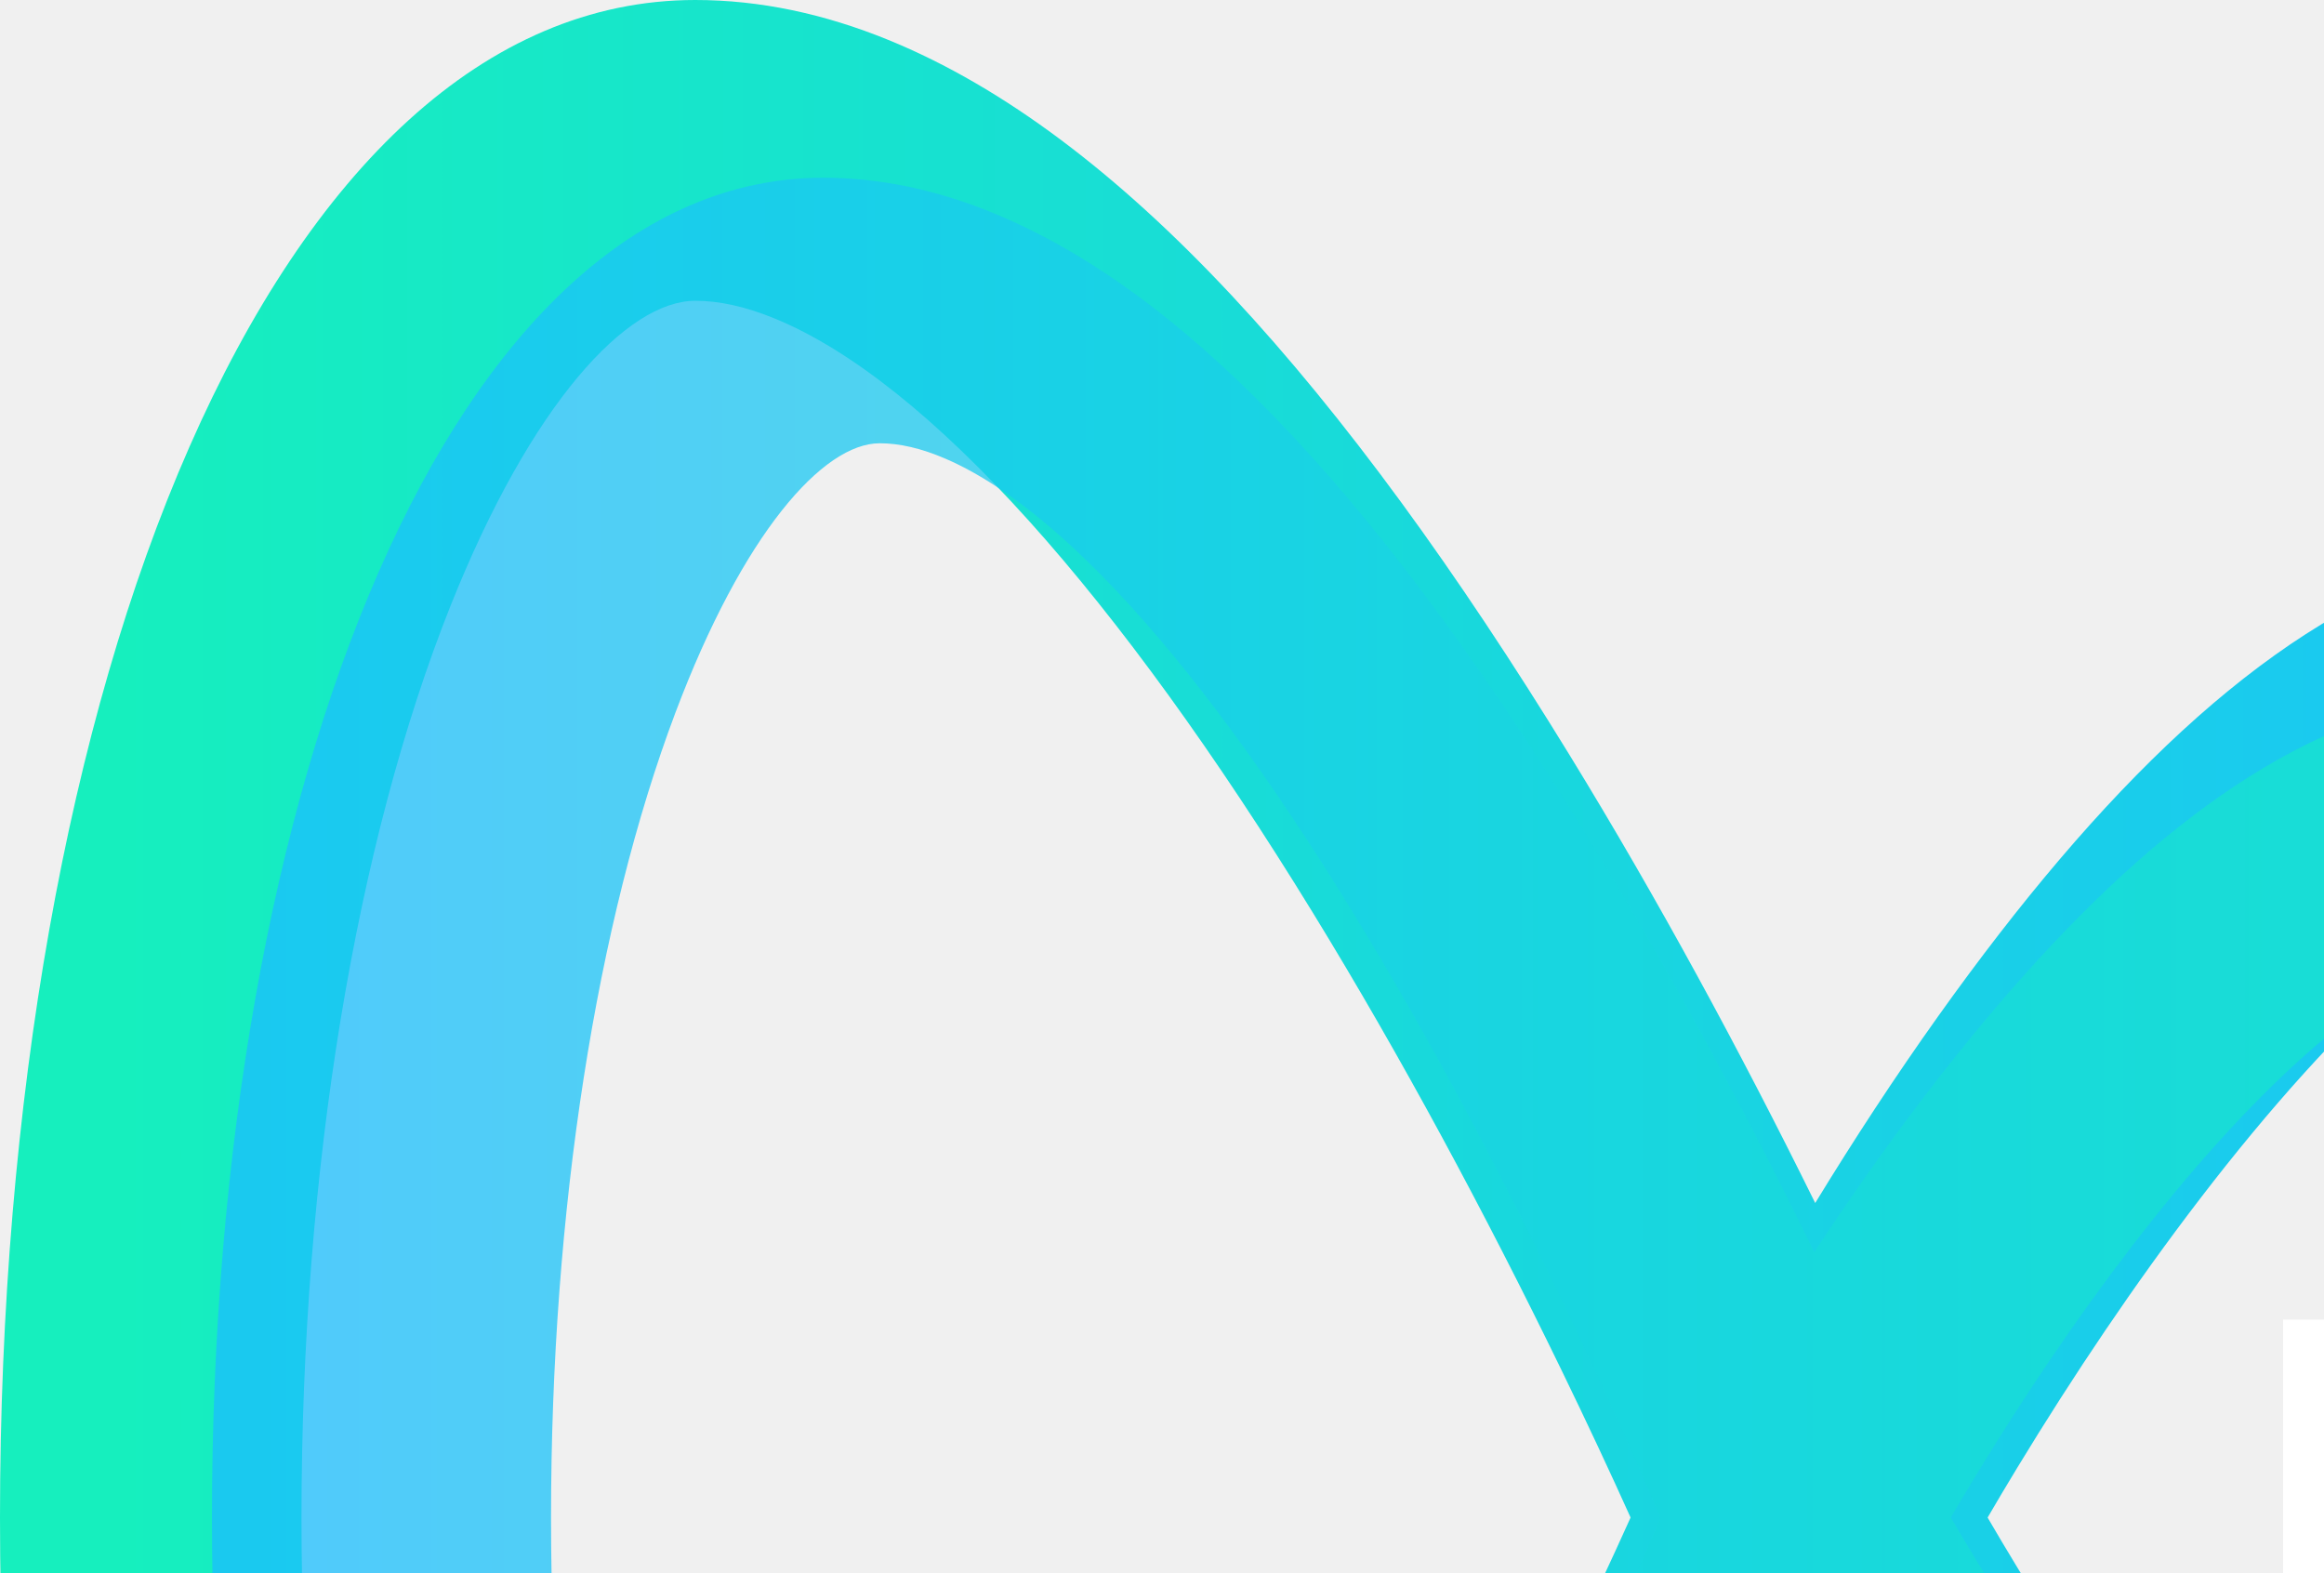
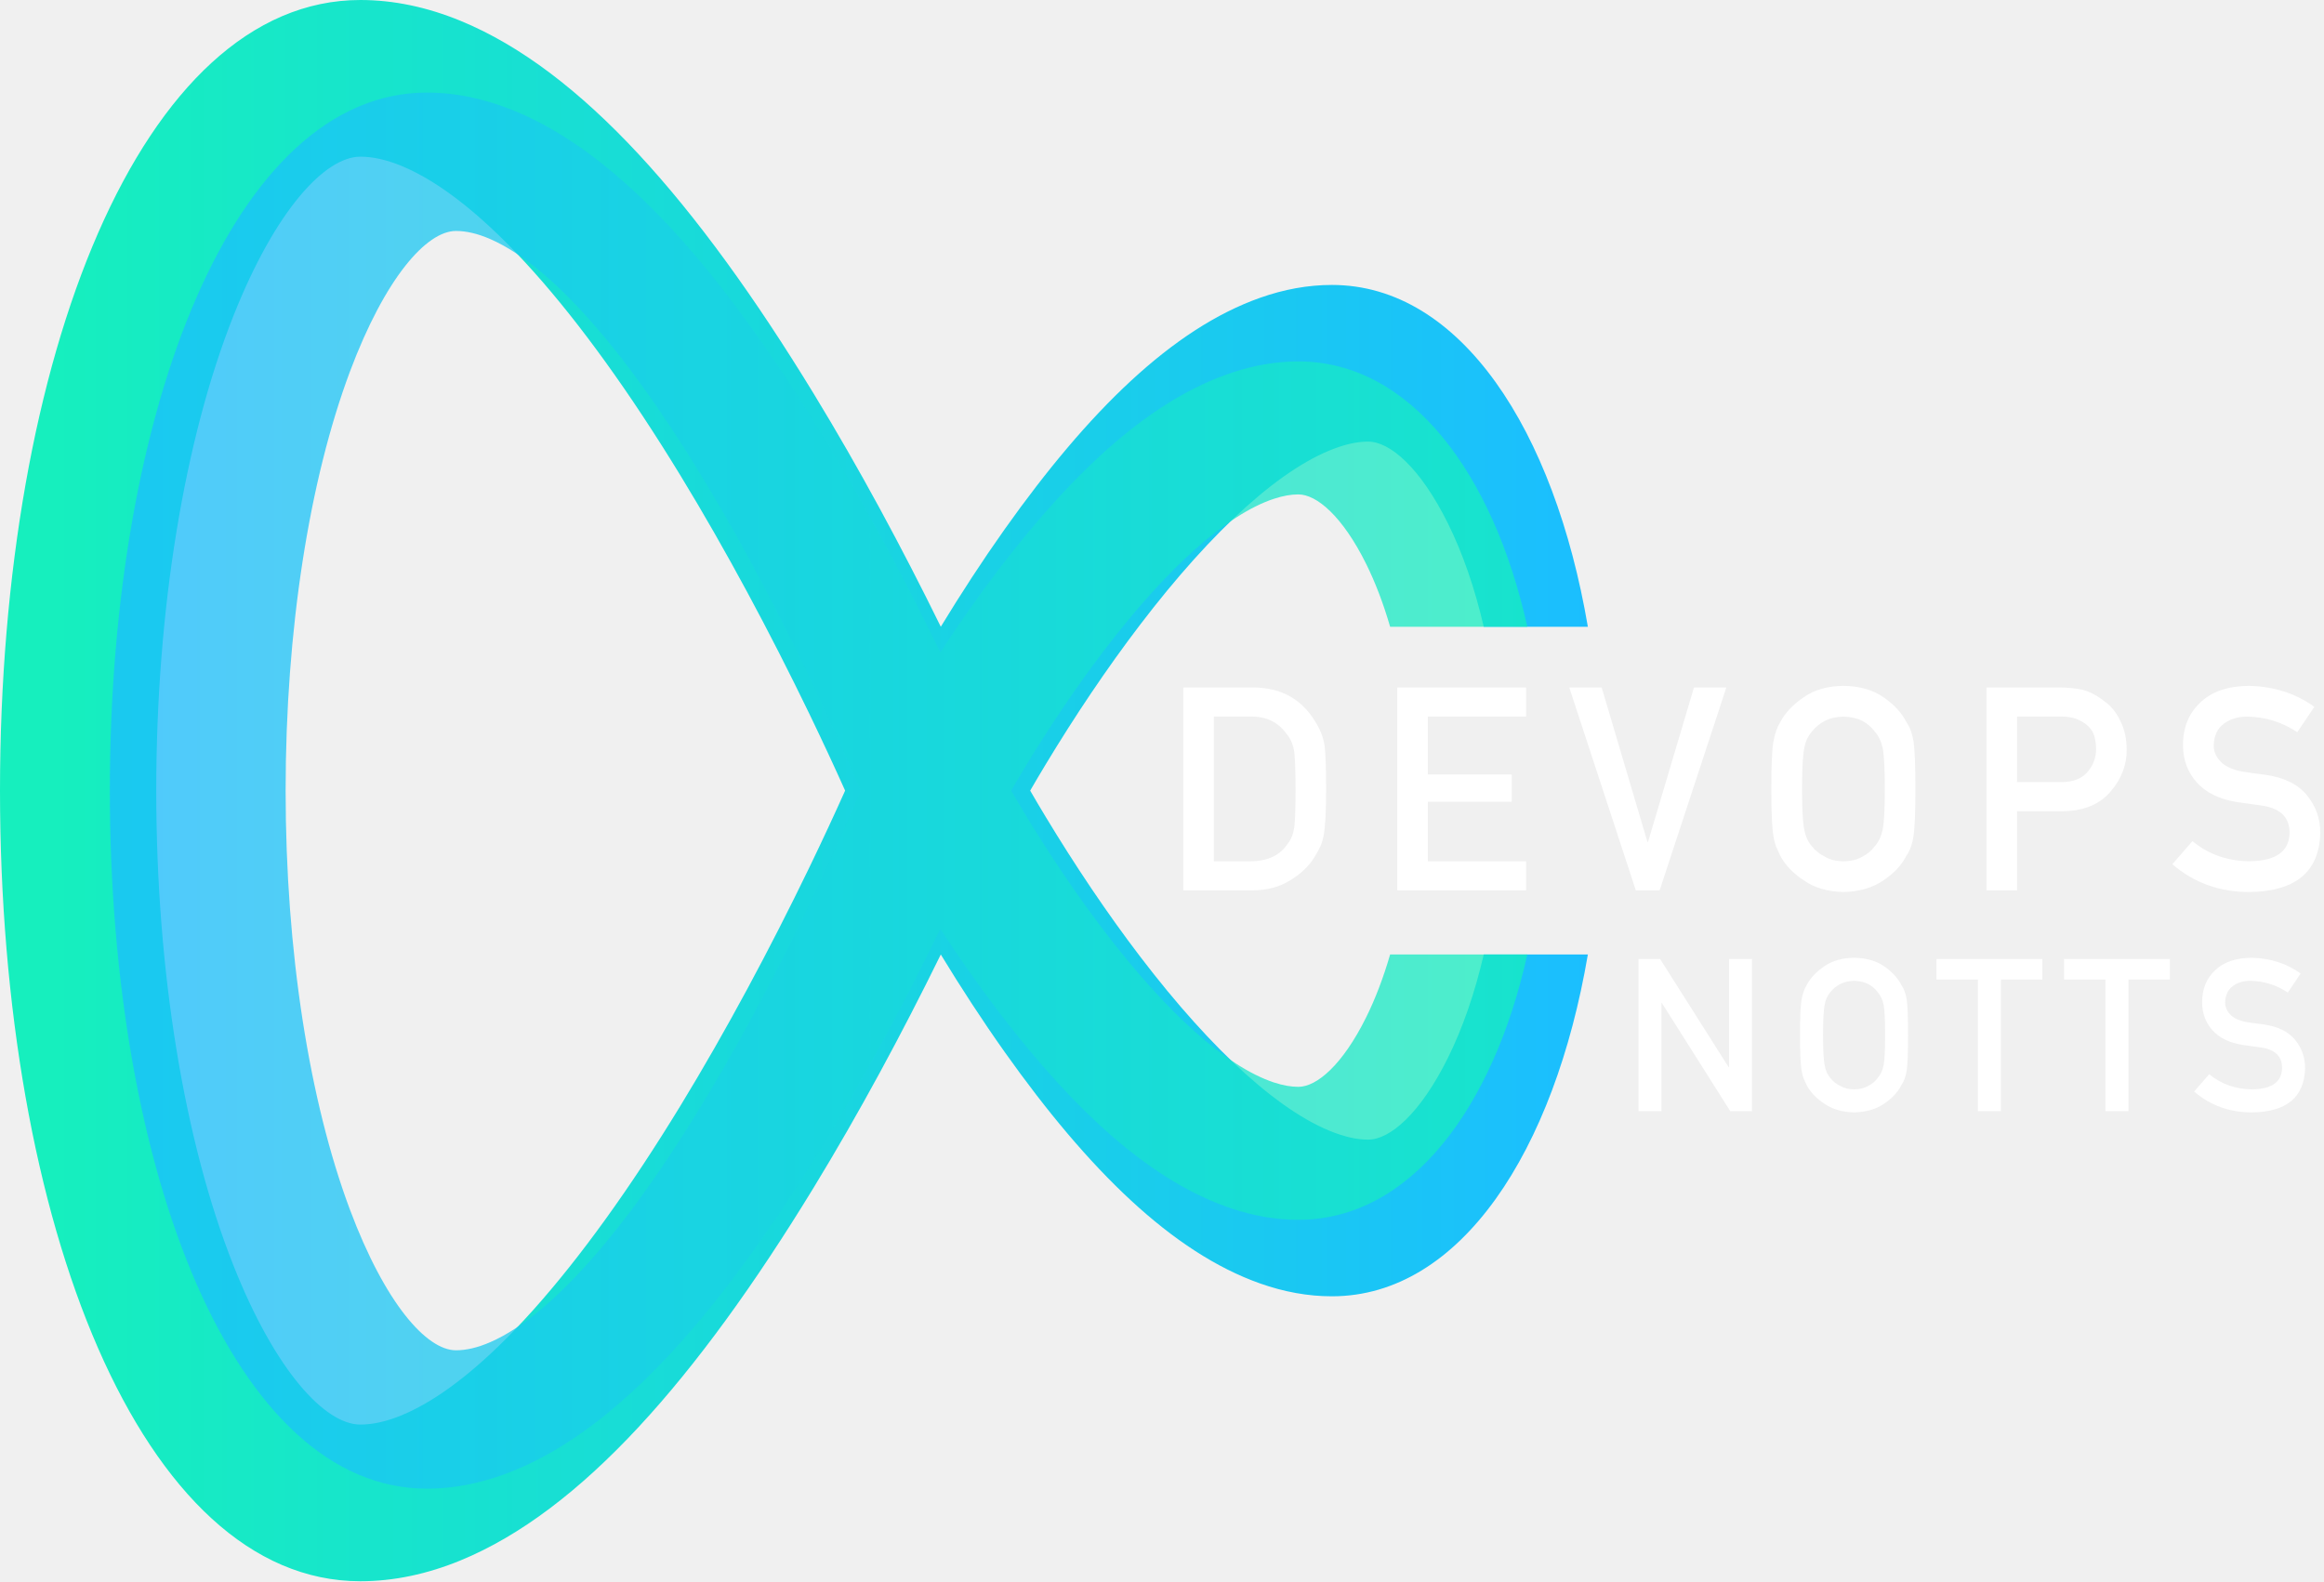
- <svg xmlns="http://www.w3.org/2000/svg" width="170px" height="115px" viewBox="0 0 170 115" version="1.1">
+ <svg xmlns="http://www.w3.org/2000/svg" width="169pt" height="115pt" viewBox="0 0 169 115" version="1.1">
  <defs>
-     <linearGradient x1="100%" y1="50%" x2="3.489%" y2="50%" id="linearGradient-1">
-       <stop stop-color="#1BBEFF" offset="0%" />
-       <stop stop-color="#16EFBE" offset="100%" />
+     <linearGradient id="linear0" gradientUnits="userSpaceOnUse" x1="1" y1="0.5" x2="0.035" y2="0.5" gradientTransform="matrix(115.4688,0,0,115,0,0)">
+       <stop offset="0" style="stop-color:rgb(10.588%,74.51%,100%);stop-opacity:1;" />
+       <stop offset="1" style="stop-color:rgb(8.627%,93.725%,74.51%);stop-opacity:1;" />
    </linearGradient>
-     <linearGradient x1="99.634%" y1="50%" x2="3.154%" y2="50%" id="linearGradient-2">
-       <stop stop-color="#16EFBE" offset="0%" />
-       <stop stop-color="#1BBEFF" offset="100%" />
+     <linearGradient id="linear1" gradientUnits="userSpaceOnUse" x1="0.996" y1="0.5" x2="0.032" y2="0.5" gradientTransform="matrix(103.0781,0,0,101.5312,7.988281,6.734375)">
+       <stop offset="0" style="stop-color:rgb(8.627%,93.725%,74.51%);stop-opacity:0.749;" />
+       <stop offset="1" style="stop-color:rgb(10.588%,74.51%,100%);stop-opacity:0.749;" />
    </linearGradient>
  </defs>
-   <g id="Outlines" stroke="none" stroke-width="1" fill="none" fill-rule="evenodd">
-     <g id="White-Text" fill-rule="nonzero">
-       <path d="M224.105,88 L209.413,88 C208.143,82.572 206.43,77.649 204.348,73.467 C200.45,65.639 196.166,62 193.099,62 C191.893,62 190.554,62.23 189.07,62.715 C181.131,65.308 171.168,74.331 160.93,87.683 C156.163,93.901 151.659,100.611 147.58,107.326 C146.803,108.605 146.073,109.833 145.393,111 C146.073,112.167 146.803,113.395 147.58,114.674 C151.659,121.389 156.163,128.099 160.93,134.317 C171.168,147.669 181.131,156.692 189.07,159.285 C190.554,159.77 191.893,160 193.099,160 C196.166,160 200.45,156.361 204.348,148.533 C206.43,144.351 208.143,139.428 209.413,134 L224.105,134 C219.383,161.583 206.15,182 187.977,182 C184.6,182 181.218,181.376 177.85,180.193 C165.488,175.849 153.628,164.295 141.787,147.683 C138.639,143.267 135.629,138.669 132.782,134.006 C127.279,145.162 121.254,156.275 114.834,166.741 C98.356,193.605 81.987,212.136 64.985,219.079 C60.308,220.988 55.587,222 50.859,222 C19.989,222 9.9475983e-14,171.816 9.9475983e-14,111 C9.9475983e-14,50.184 19.989,0 50.859,0 C55.587,0 60.308,1.012 64.985,2.921 C81.987,9.864 98.356,28.395 114.834,55.259 C121.254,65.725 127.279,76.838 132.782,87.994 C135.629,83.331 138.639,78.733 141.787,74.317 C153.628,57.705 165.488,46.151 177.85,41.807 C181.218,40.624 184.6,40 187.977,40 C206.15,40 219.383,60.417 224.105,88 Z M114.202,121.827 C116.106,117.909 117.805,114.269 119.277,111 C117.805,107.731 116.106,104.091 114.202,100.173 C108.653,88.755 102.526,77.343 96.023,66.741 C81.867,43.665 67.943,27.901 56.63,23.281 C54.497,22.41 52.581,22 50.859,22 C45.892,22 38.876,29.45 32.941,44.351 C26.068,61.605 22.054,85.435 22.054,111 C22.054,136.565 26.068,160.395 32.941,177.649 C38.876,192.55 45.892,200 50.859,200 C52.581,200 54.497,199.59 56.63,198.719 C67.943,194.099 81.867,178.335 96.023,155.259 C102.526,144.657 108.653,133.245 114.202,121.827 Z" id="Combined-Shape" fill="url(#linearGradient-1)" />
-       <path d="M215.559,88 L196.195,88 C195.254,84.757 194.114,81.779 192.801,79.146 C189.489,72.503 185.849,69.415 183.242,69.415 C182.218,69.415 181.079,69.609 179.818,70.021 C173.072,72.222 164.605,79.879 155.905,91.211 C151.853,96.488 148.026,102.183 144.56,107.882 C143.9,108.967 143.279,110.009 142.701,111 C143.279,111.991 143.9,113.033 144.56,114.118 C148.026,119.817 151.853,125.512 155.905,130.789 C164.605,142.121 173.072,149.778 179.818,151.979 C181.079,152.391 182.218,152.585 183.242,152.585 C185.849,152.585 189.489,149.497 192.801,142.854 C194.114,140.221 195.254,137.243 196.195,134 L215.559,134 C210.725,155.626 199.02,171.256 183.242,171.256 C180.155,171.256 177.063,170.727 173.985,169.723 C162.684,166.036 151.843,156.231 141.019,142.132 C138.113,138.348 135.336,134.406 132.712,130.41 C127.753,140.561 122.305,150.691 116.487,160.213 C101.996,183.931 87.602,200.291 72.65,206.421 C68.538,208.107 64.386,209 60.229,209 C33.083,209 15.505,164.694 15.505,111 C15.505,57.306 33.083,13 60.229,13 C64.386,13 68.538,13.893 72.65,15.579 C87.602,21.709 101.996,38.069 116.487,61.787 C122.305,71.309 127.753,81.439 132.712,91.59 C135.336,87.594 138.113,83.652 141.019,79.868 C151.843,65.769 162.684,55.964 173.985,52.277 C177.063,51.273 180.155,50.744 183.242,50.744 C199.02,50.744 210.725,66.374 215.559,88 Z M121.423,110.901 C120.204,108.04 118.8,104.861 117.229,101.441 C112.597,91.36 107.482,81.284 102.053,71.925 C90.237,51.551 78.614,37.633 69.17,33.555 C67.39,32.786 65.791,32.423 64.353,32.423 C60.207,32.423 54.35,39.001 49.396,52.157 C43.659,67.39 40.308,88.429 40.308,111 C40.308,133.571 43.659,154.61 49.396,169.843 C54.35,182.999 60.207,189.577 64.353,189.577 C65.791,189.577 67.39,189.214 69.17,188.445 C78.614,184.367 90.237,170.449 102.053,150.075 C107.482,140.716 112.597,130.64 117.229,120.559 C118.8,117.139 120.204,113.96 121.423,111.099 L121.37,111 L121.423,110.901 Z" id="Combined-Shape" fill-opacity="0.75" fill="url(#linearGradient-2)" />
-       <path d="M231.256,134.643 L234.303,134.643 L243.971,149.818 L244.029,149.818 L244.029,134.643 L247.267,134.643 L247.267,156 L244.205,156 L234.552,140.824 L234.493,140.824 L234.493,156 L231.256,156 L231.256,134.643 Z M254.046,145.321 C254.046,142.841 254.119,141.181 254.266,140.341 C254.422,139.501 254.661,138.822 254.983,138.305 C255.501,137.318 256.331,136.439 257.474,135.668 C258.597,134.887 259.998,134.486 261.678,134.467 C263.377,134.486 264.793,134.887 265.926,135.668 C267.049,136.439 267.859,137.318 268.357,138.305 C268.719,138.822 268.968,139.501 269.104,140.341 C269.231,141.181 269.295,142.841 269.295,145.321 C269.295,147.763 269.231,149.413 269.104,150.272 C268.968,151.132 268.719,151.82 268.357,152.338 C267.859,153.324 267.049,154.193 265.926,154.945 C264.793,155.727 263.377,156.137 261.678,156.176 C259.998,156.137 258.597,155.727 257.474,154.945 C256.331,154.193 255.501,153.324 254.983,152.338 C254.827,152.016 254.686,151.708 254.559,151.415 C254.441,151.112 254.344,150.731 254.266,150.272 C254.119,149.413 254.046,147.763 254.046,145.321 Z M257.298,145.321 C257.298,147.421 257.376,148.842 257.532,149.584 C257.669,150.326 257.947,150.927 258.367,151.386 C258.709,151.825 259.158,152.182 259.715,152.455 C260.262,152.777 260.916,152.938 261.678,152.938 C262.449,152.938 263.118,152.777 263.685,152.455 C264.222,152.182 264.651,151.825 264.974,151.386 C265.394,150.927 265.682,150.326 265.838,149.584 C265.984,148.842 266.058,147.421 266.058,145.321 C266.058,143.222 265.984,141.791 265.838,141.029 C265.682,140.307 265.394,139.716 264.974,139.257 C264.651,138.817 264.222,138.451 263.685,138.158 C263.118,137.875 262.449,137.724 261.678,137.704 C260.916,137.724 260.262,137.875 259.715,138.158 C259.158,138.451 258.709,138.817 258.367,139.257 C257.947,139.716 257.669,140.307 257.532,141.029 C257.376,141.791 257.298,143.222 257.298,145.321 Z M279.15,137.528 L273.306,137.528 L273.306,134.643 L288.247,134.643 L288.247,137.528 L282.402,137.528 L282.402,156 L279.15,156 L279.15,137.528 Z M297.15,137.528 L291.306,137.528 L291.306,134.643 L306.247,134.643 L306.247,137.528 L300.402,137.528 L300.402,156 L297.15,156 L297.15,137.528 Z M311.796,150.814 C313.495,152.211 315.517,152.919 317.86,152.938 C320.634,152.899 322.04,151.908 322.079,149.965 C322.099,148.373 321.171,147.416 319.296,147.094 C318.437,146.977 317.494,146.845 316.469,146.698 C314.633,146.396 313.236,145.717 312.279,144.662 C311.293,143.578 310.8,142.26 310.8,140.707 C310.8,138.842 311.42,137.338 312.66,136.195 C313.861,135.062 315.565,134.486 317.772,134.467 C320.429,134.525 322.738,135.263 324.701,136.679 L322.899,139.345 C321.298,138.29 319.535,137.743 317.611,137.704 C316.615,137.704 315.785,137.953 315.121,138.451 C314.428,138.969 314.071,139.74 314.052,140.766 C314.052,141.381 314.291,141.937 314.77,142.436 C315.248,142.943 316.015,143.295 317.069,143.49 C317.655,143.588 318.456,143.7 319.472,143.827 C321.474,144.101 322.953,144.818 323.91,145.98 C324.857,147.123 325.331,148.451 325.331,149.965 C325.224,154.047 322.724,156.117 317.831,156.176 C314.667,156.176 311.947,155.199 309.672,153.246 L311.796,150.814 Z" id="NOTTS" fill="#FFFFFF" />
-       <path d="M167.008,96.523 L176.969,96.523 C180.823,96.549 183.714,98.151 185.641,101.328 C186.331,102.396 186.767,103.516 186.949,104.688 C187.092,105.859 187.164,107.884 187.164,110.762 C187.164,113.822 187.053,115.957 186.832,117.168 C186.728,117.78 186.572,118.327 186.363,118.809 C186.142,119.277 185.875,119.766 185.562,120.273 C184.729,121.615 183.57,122.721 182.086,123.594 C180.615,124.531 178.811,125 176.676,125 L167.008,125 L167.008,96.523 Z M171.324,120.918 L176.48,120.918 C178.902,120.918 180.66,120.091 181.754,118.438 C182.236,117.826 182.542,117.051 182.672,116.113 C182.789,115.189 182.848,113.457 182.848,110.918 C182.848,108.444 182.789,106.673 182.672,105.605 C182.516,104.538 182.145,103.672 181.559,103.008 C180.361,101.354 178.668,100.553 176.48,100.605 L171.324,100.605 L171.324,120.918 Z M197.203,96.523 L215.387,96.523 L215.387,100.605 L201.52,100.605 L201.52,108.73 L213.355,108.73 L213.355,112.559 L201.52,112.559 L201.52,120.918 L215.387,120.918 L215.387,125 L197.203,125 L197.203,96.523 Z M221.48,96.523 L226.051,96.523 L232.516,118.203 L232.594,118.203 L239.078,96.523 L243.648,96.523 L234.234,125 L230.875,125 L221.48,96.523 Z M249.996,110.762 C249.996,107.454 250.094,105.241 250.289,104.121 C250.497,103.001 250.816,102.096 251.246,101.406 C251.936,100.091 253.043,98.919 254.566,97.891 C256.064,96.849 257.932,96.315 260.172,96.289 C262.438,96.315 264.326,96.849 265.836,97.891 C267.333,98.919 268.414,100.091 269.078,101.406 C269.56,102.096 269.892,103.001 270.074,104.121 C270.243,105.241 270.328,107.454 270.328,110.762 C270.328,114.017 270.243,116.217 270.074,117.363 C269.892,118.509 269.56,119.427 269.078,120.117 C268.414,121.432 267.333,122.591 265.836,123.594 C264.326,124.635 262.438,125.182 260.172,125.234 C257.932,125.182 256.064,124.635 254.566,123.594 C253.043,122.591 251.936,121.432 251.246,120.117 C251.038,119.687 250.849,119.277 250.68,118.887 C250.523,118.483 250.393,117.975 250.289,117.363 C250.094,116.217 249.996,114.017 249.996,110.762 Z M254.332,110.762 C254.332,113.561 254.436,115.456 254.645,116.445 C254.827,117.435 255.198,118.236 255.758,118.848 C256.214,119.434 256.812,119.909 257.555,120.273 C258.284,120.703 259.156,120.918 260.172,120.918 C261.201,120.918 262.092,120.703 262.848,120.273 C263.564,119.909 264.137,119.434 264.566,118.848 C265.126,118.236 265.51,117.435 265.719,116.445 C265.914,115.456 266.012,113.561 266.012,110.762 C266.012,107.962 265.914,106.055 265.719,105.039 C265.51,104.076 265.126,103.288 264.566,102.676 C264.137,102.09 263.564,101.602 262.848,101.211 C262.092,100.833 261.201,100.632 260.172,100.605 C259.156,100.632 258.284,100.833 257.555,101.211 C256.812,101.602 256.214,102.09 255.758,102.676 C255.198,103.288 254.827,104.076 254.645,105.039 C254.436,106.055 254.332,107.962 254.332,110.762 Z M284.684,109.805 L291.07,109.805 C292.672,109.779 293.876,109.284 294.684,108.32 C295.452,107.383 295.836,106.341 295.836,105.195 C295.836,104.245 295.68,103.444 295.367,102.793 C295.042,102.207 294.586,101.745 294,101.406 C293.115,100.846 292.086,100.579 290.914,100.605 L284.684,100.605 L284.684,109.805 Z M280.367,96.523 L290.68,96.523 C291.799,96.523 292.88,96.628 293.922,96.836 C294.964,97.109 296.018,97.669 297.086,98.516 C297.984,99.154 298.714,100.065 299.273,101.25 C299.859,102.396 300.152,103.75 300.152,105.312 C300.152,107.422 299.41,109.342 297.926,111.074 C296.402,112.897 294.176,113.835 291.246,113.887 L284.684,113.887 L284.684,125 L280.367,125 L280.367,96.523 Z M309.43,118.086 C311.695,119.948 314.391,120.892 317.516,120.918 C321.214,120.866 323.089,119.544 323.141,116.953 C323.167,114.831 321.93,113.555 319.43,113.125 C318.284,112.969 317.027,112.793 315.66,112.598 C313.212,112.194 311.35,111.289 310.074,109.883 C308.759,108.437 308.102,106.68 308.102,104.609 C308.102,102.122 308.928,100.117 310.582,98.594 C312.184,97.083 314.456,96.315 317.398,96.289 C320.94,96.367 324.02,97.35 326.637,99.238 L324.234,102.793 C322.099,101.387 319.749,100.658 317.184,100.605 C315.855,100.605 314.749,100.937 313.863,101.602 C312.939,102.292 312.464,103.32 312.438,104.688 C312.438,105.508 312.757,106.25 313.395,106.914 C314.033,107.591 315.055,108.06 316.461,108.32 C317.242,108.451 318.31,108.6 319.664,108.77 C322.333,109.134 324.306,110.091 325.582,111.641 C326.845,113.164 327.477,114.935 327.477,116.953 C327.333,122.396 324,125.156 317.477,125.234 C313.258,125.234 309.632,123.932 306.598,121.328 L309.43,118.086 Z" id="DEVOPS" fill="#FFFFFF" />
-     </g>
+   <g id="surface1">
+     <path style=" stroke:none;fill-rule:nonzero;fill:url(#linear0);" d="M 115.469 45.586 L 107.898 45.586 C 107.246 42.773 106.363 40.223 105.289 38.059 C 103.281 34.004 101.074 32.117 99.492 32.117 C 98.871 32.117 98.184 32.234 97.418 32.488 C 93.328 33.832 88.195 38.504 82.918 45.422 C 80.461 48.641 78.141 52.117 76.039 55.598 C 75.641 56.258 75.262 56.895 74.914 57.5 C 75.262 58.105 75.641 58.742 76.039 59.402 C 78.141 62.883 80.461 66.359 82.918 69.578 C 88.195 76.496 93.328 81.168 97.418 82.512 C 98.184 82.766 98.871 82.883 99.492 82.883 C 101.074 82.883 103.281 80.996 105.289 76.941 C 106.363 74.777 107.246 72.227 107.898 69.414 L 115.469 69.414 C 113.035 83.703 106.219 94.277 96.855 94.277 C 95.113 94.277 93.371 93.957 91.637 93.344 C 85.266 91.094 79.156 85.109 73.055 76.504 C 71.434 74.215 69.883 71.832 68.414 69.418 C 65.578 75.195 62.477 80.953 59.168 86.375 C 50.676 100.289 42.242 109.891 33.484 113.488 C 31.074 114.477 28.641 115 26.203 115 C 10.301 115 0 89.004 0 57.5 C 0 25.996 10.301 0 26.203 0 C 28.641 0 31.074 0.523 33.484 1.512 C 42.242 5.109 50.676 14.711 59.168 28.625 C 62.477 34.047 65.578 39.805 68.414 45.582 C 69.883 43.168 71.434 40.785 73.055 38.496 C 79.156 29.891 85.266 23.906 91.637 21.656 C 93.371 21.043 95.113 20.723 96.855 20.723 C 106.219 20.723 113.035 31.297 115.469 45.586 Z M 58.844 63.109 C 59.824 61.078 60.699 59.195 61.457 57.5 C 60.699 55.805 59.824 53.922 58.844 51.891 C 55.984 45.977 52.824 40.066 49.477 34.574 C 42.18 22.617 35.008 14.453 29.18 12.059 C 28.078 11.609 27.094 11.395 26.203 11.395 C 23.645 11.395 20.031 15.258 16.973 22.977 C 13.43 31.914 11.363 44.258 11.363 57.5 C 11.363 70.742 13.43 83.086 16.973 92.023 C 20.031 99.742 23.645 103.605 26.203 103.605 C 27.094 103.605 28.078 103.391 29.18 102.941 C 35.008 100.547 42.18 92.383 49.477 80.426 C 52.824 74.934 55.984 69.023 58.844 63.109 Z M 58.844 63.109 " />
+     <path style=" stroke:none;fill-rule:nonzero;fill:url(#linear1);" d="M 111.066 45.586 L 101.09 45.586 C 100.602 43.906 100.016 42.363 99.34 41 C 97.633 37.559 95.758 35.957 94.414 35.957 C 93.887 35.957 93.301 36.059 92.648 36.273 C 89.176 37.414 84.812 41.379 80.328 47.25 C 78.242 49.984 76.27 52.934 74.484 55.883 C 74.145 56.445 73.824 56.988 73.527 57.5 C 73.824 58.012 74.145 58.555 74.484 59.117 C 76.27 62.066 78.242 65.016 80.328 67.75 C 84.812 73.621 89.176 77.586 92.648 78.727 C 93.301 78.941 93.887 79.043 94.414 79.043 C 95.758 79.043 97.633 77.441 99.34 74 C 100.016 72.637 100.602 71.094 101.09 69.414 L 111.066 69.414 C 108.574 80.617 102.543 88.715 94.414 88.715 C 92.824 88.715 91.23 88.441 89.645 87.918 C 83.82 86.008 78.238 80.93 72.66 73.629 C 71.16 71.668 69.73 69.625 68.379 67.555 C 65.824 72.812 63.016 78.059 60.02 82.992 C 52.555 95.281 45.137 103.754 37.434 106.93 C 35.312 107.805 33.176 108.266 31.031 108.266 C 17.047 108.266 7.988 85.312 7.988 57.5 C 7.988 29.688 17.047 6.734 31.031 6.734 C 33.176 6.734 35.312 7.195 37.434 8.07 C 45.137 11.246 52.555 19.719 60.02 32.008 C 63.016 36.941 65.824 42.188 68.379 47.445 C 69.73 45.375 71.16 43.332 72.66 41.371 C 78.238 34.07 83.82 28.992 89.645 27.082 C 91.23 26.559 92.824 26.285 94.414 26.285 C 102.543 26.285 108.574 34.383 111.066 45.586 Z M 62.562 57.449 C 61.934 55.969 61.211 54.32 60.402 52.547 C 58.016 47.328 55.379 42.105 52.582 37.258 C 46.492 26.703 40.504 19.496 35.641 17.383 C 34.723 16.984 33.898 16.797 33.156 16.797 C 31.02 16.797 28.004 20.203 25.449 27.02 C 22.496 34.91 20.77 45.809 20.77 57.5 C 20.77 69.191 22.496 80.09 25.449 87.98 C 28.004 94.797 31.02 98.203 33.156 98.203 C 33.898 98.203 34.723 98.016 35.641 97.617 C 40.504 95.504 46.492 88.297 52.582 77.742 C 55.379 72.895 58.016 67.672 60.402 62.453 C 61.211 60.68 61.934 59.031 62.562 57.551 L 62.535 57.5 Z M 62.562 57.449 " />
+     <path style=" stroke:none;fill-rule:nonzero;fill:rgb(100%,100%,100%);fill-opacity:1;" d="M 119.152 69.746 L 120.723 69.746 L 125.703 77.609 L 125.734 77.609 L 125.734 69.746 L 127.402 69.746 L 127.402 80.812 L 125.824 80.812 L 120.852 72.949 L 120.82 72.949 L 120.82 80.812 L 119.152 80.812 Z M 130.895 75.277 C 130.895 73.992 130.934 73.133 131.008 72.699 C 131.09 72.266 131.211 71.914 131.379 71.645 C 131.645 71.133 132.074 70.68 132.66 70.277 C 133.242 69.875 133.961 69.668 134.828 69.656 C 135.703 69.668 136.434 69.875 137.016 70.277 C 137.594 70.68 138.012 71.133 138.27 71.645 C 138.457 71.914 138.586 72.266 138.656 72.699 C 138.719 73.133 138.754 73.992 138.754 75.277 C 138.754 76.543 138.719 77.398 138.656 77.844 C 138.586 78.289 138.457 78.645 138.27 78.914 C 138.012 79.426 137.594 79.875 137.016 80.266 C 136.434 80.668 135.703 80.883 134.828 80.902 C 133.961 80.883 133.242 80.668 132.66 80.266 C 132.074 79.875 131.645 79.426 131.379 78.914 C 131.297 78.746 131.227 78.586 131.16 78.438 C 131.098 78.277 131.051 78.082 131.008 77.844 C 130.934 77.398 130.895 76.543 130.895 75.277 Z M 132.57 75.277 C 132.57 76.367 132.613 77.102 132.691 77.488 C 132.762 77.871 132.906 78.184 133.121 78.422 C 133.297 78.648 133.531 78.832 133.816 78.973 C 134.098 79.141 134.434 79.227 134.828 79.227 C 135.227 79.227 135.57 79.141 135.863 78.973 C 136.137 78.832 136.359 78.648 136.527 78.422 C 136.742 78.184 136.891 77.871 136.973 77.488 C 137.047 77.102 137.086 76.367 137.086 75.277 C 137.086 74.191 137.047 73.449 136.973 73.055 C 136.891 72.68 136.742 72.375 136.527 72.137 C 136.359 71.91 136.137 71.719 135.863 71.57 C 135.57 71.422 135.227 71.344 134.828 71.332 C 134.434 71.344 134.098 71.422 133.816 71.57 C 133.531 71.719 133.297 71.91 133.121 72.137 C 132.906 72.375 132.762 72.68 132.691 73.055 C 132.613 73.449 132.57 74.191 132.57 75.277 Z M 143.832 71.242 L 140.82 71.242 L 140.82 69.746 L 148.516 69.746 L 148.516 71.242 L 145.508 71.242 L 145.508 80.812 L 143.832 80.812 Z M 153.105 71.242 L 150.094 71.242 L 150.094 69.746 L 157.793 69.746 L 157.793 71.242 L 154.781 71.242 L 154.781 80.812 L 153.105 80.812 Z M 160.652 78.125 C 161.527 78.848 162.566 79.215 163.777 79.227 C 165.203 79.203 165.93 78.691 165.949 77.684 C 165.961 76.859 165.48 76.363 164.516 76.195 C 164.074 76.137 163.586 76.066 163.059 75.992 C 162.113 75.836 161.395 75.484 160.898 74.938 C 160.391 74.375 160.137 73.691 160.137 72.891 C 160.137 71.922 160.457 71.145 161.098 70.551 C 161.715 69.965 162.594 69.668 163.73 69.656 C 165.098 69.688 166.289 70.07 167.301 70.801 L 166.371 72.184 C 165.547 71.637 164.637 71.352 163.648 71.332 C 163.133 71.332 162.707 71.461 162.363 71.719 C 162.008 71.988 161.824 72.387 161.812 72.918 C 161.812 73.238 161.938 73.527 162.184 73.785 C 162.43 74.047 162.824 74.23 163.367 74.332 C 163.672 74.383 164.082 74.438 164.605 74.504 C 165.637 74.648 166.398 75.02 166.895 75.621 C 167.379 76.211 167.625 76.898 167.625 77.684 C 167.57 79.801 166.281 80.871 163.762 80.902 C 162.129 80.902 160.73 80.395 159.555 79.383 Z M 160.652 78.125 " />
+     <path style=" stroke:none;fill-rule:nonzero;fill:rgb(100%,100%,100%);fill-opacity:1;" d="M 86.051 50 L 91.184 50 C 93.168 50.016 94.656 50.844 95.648 52.488 C 96.004 53.043 96.23 53.621 96.324 54.23 C 96.398 54.836 96.434 55.887 96.434 57.375 C 96.434 58.961 96.379 60.066 96.266 60.695 C 96.211 61.012 96.129 61.297 96.023 61.547 C 95.91 61.789 95.77 62.039 95.609 62.305 C 95.18 63 94.582 63.57 93.82 64.023 C 93.062 64.508 92.133 64.754 91.031 64.754 L 86.051 64.754 Z M 88.273 62.637 L 90.93 62.637 C 92.18 62.637 93.086 62.211 93.648 61.352 C 93.895 61.035 94.055 60.633 94.121 60.148 C 94.18 59.668 94.211 58.773 94.211 57.457 C 94.211 56.176 94.18 55.258 94.121 54.707 C 94.039 54.152 93.848 53.703 93.547 53.359 C 92.93 52.504 92.059 52.09 90.93 52.117 L 88.273 52.117 Z M 101.609 50 L 110.977 50 L 110.977 52.117 L 103.832 52.117 L 103.832 56.324 L 109.93 56.324 L 109.93 58.309 L 103.832 58.309 L 103.832 62.637 L 110.977 62.637 L 110.977 64.754 L 101.609 64.754 Z M 114.117 50 L 116.473 50 L 119.801 61.23 L 119.844 61.23 L 123.184 50 L 125.539 50 L 120.688 64.754 L 118.957 64.754 Z M 128.809 57.375 C 128.809 55.664 128.859 54.516 128.961 53.938 C 129.066 53.355 129.23 52.887 129.453 52.531 C 129.809 51.848 130.379 51.242 131.164 50.711 C 131.934 50.168 132.898 49.895 134.051 49.879 C 135.219 49.895 136.191 50.168 136.969 50.711 C 137.742 51.242 138.297 51.848 138.641 52.531 C 138.891 52.887 139.059 53.355 139.152 53.938 C 139.242 54.516 139.285 55.664 139.285 57.375 C 139.285 59.062 139.242 60.203 139.152 60.797 C 139.059 61.391 138.891 61.867 138.641 62.223 C 138.297 62.902 137.742 63.504 136.969 64.023 C 136.191 64.562 135.219 64.848 134.051 64.875 C 132.898 64.848 131.934 64.562 131.164 64.023 C 130.379 63.504 129.809 62.902 129.453 62.223 C 129.344 62 129.25 61.789 129.16 61.586 C 129.082 61.375 129.012 61.113 128.961 60.797 C 128.859 60.203 128.809 59.062 128.809 57.375 Z M 131.043 57.375 C 131.043 58.828 131.098 59.809 131.203 60.32 C 131.297 60.832 131.488 61.25 131.777 61.566 C 132.012 61.867 132.32 62.113 132.703 62.305 C 133.078 62.527 133.527 62.637 134.051 62.637 C 134.582 62.637 135.043 62.527 135.43 62.305 C 135.801 62.113 136.094 61.867 136.316 61.566 C 136.605 61.25 136.801 60.832 136.91 60.32 C 137.012 59.809 137.062 58.828 137.062 57.375 C 137.062 55.926 137.012 54.938 136.91 54.414 C 136.801 53.914 136.605 53.504 136.316 53.188 C 136.094 52.883 135.801 52.633 135.43 52.43 C 135.043 52.234 134.582 52.129 134.051 52.117 C 133.527 52.129 133.078 52.234 132.703 52.43 C 132.32 52.633 132.012 52.883 131.777 53.188 C 131.488 53.504 131.297 53.914 131.203 54.414 C 131.098 54.938 131.043 55.926 131.043 57.375 Z M 146.68 56.879 L 149.973 56.879 C 150.797 56.867 151.418 56.609 151.832 56.113 C 152.23 55.625 152.426 55.086 152.426 54.492 C 152.426 54 152.348 53.586 152.188 53.25 C 152.02 52.945 151.785 52.707 151.48 52.531 C 151.027 52.238 150.496 52.102 149.891 52.117 L 146.68 52.117 Z M 144.457 50 L 149.77 50 C 150.348 50 150.906 50.055 151.441 50.164 C 151.977 50.305 152.523 50.594 153.07 51.031 C 153.535 51.363 153.91 51.836 154.199 52.449 C 154.5 53.043 154.652 53.746 154.652 54.555 C 154.652 55.645 154.27 56.641 153.504 57.539 C 152.719 58.484 151.574 58.969 150.062 58.996 L 146.68 58.996 L 146.68 64.754 L 144.457 64.754 Z M 159.434 61.172 C 160.598 62.137 161.988 62.625 163.598 62.637 C 165.504 62.609 166.469 61.926 166.496 60.582 C 166.508 59.484 165.871 58.824 164.586 58.602 C 163.992 58.52 163.348 58.43 162.641 58.328 C 161.379 58.117 160.422 57.648 159.766 56.922 C 159.086 56.172 158.746 55.262 158.746 54.191 C 158.746 52.902 159.172 51.863 160.027 51.074 C 160.852 50.289 162.02 49.895 163.539 49.879 C 165.363 49.922 166.949 50.43 168.297 51.406 L 167.059 53.25 C 165.961 52.52 164.75 52.141 163.426 52.117 C 162.742 52.117 162.172 52.289 161.715 52.633 C 161.238 52.988 160.996 53.523 160.98 54.23 C 160.98 54.656 161.145 55.039 161.477 55.383 C 161.805 55.734 162.328 55.977 163.055 56.113 C 163.457 56.18 164.008 56.258 164.703 56.344 C 166.082 56.535 167.098 57.027 167.754 57.832 C 168.406 58.621 168.73 59.539 168.73 60.582 C 168.656 63.402 166.938 64.832 163.578 64.875 C 161.402 64.875 159.535 64.199 157.973 62.852 Z M 159.434 61.172 " />
  </g>
</svg>
